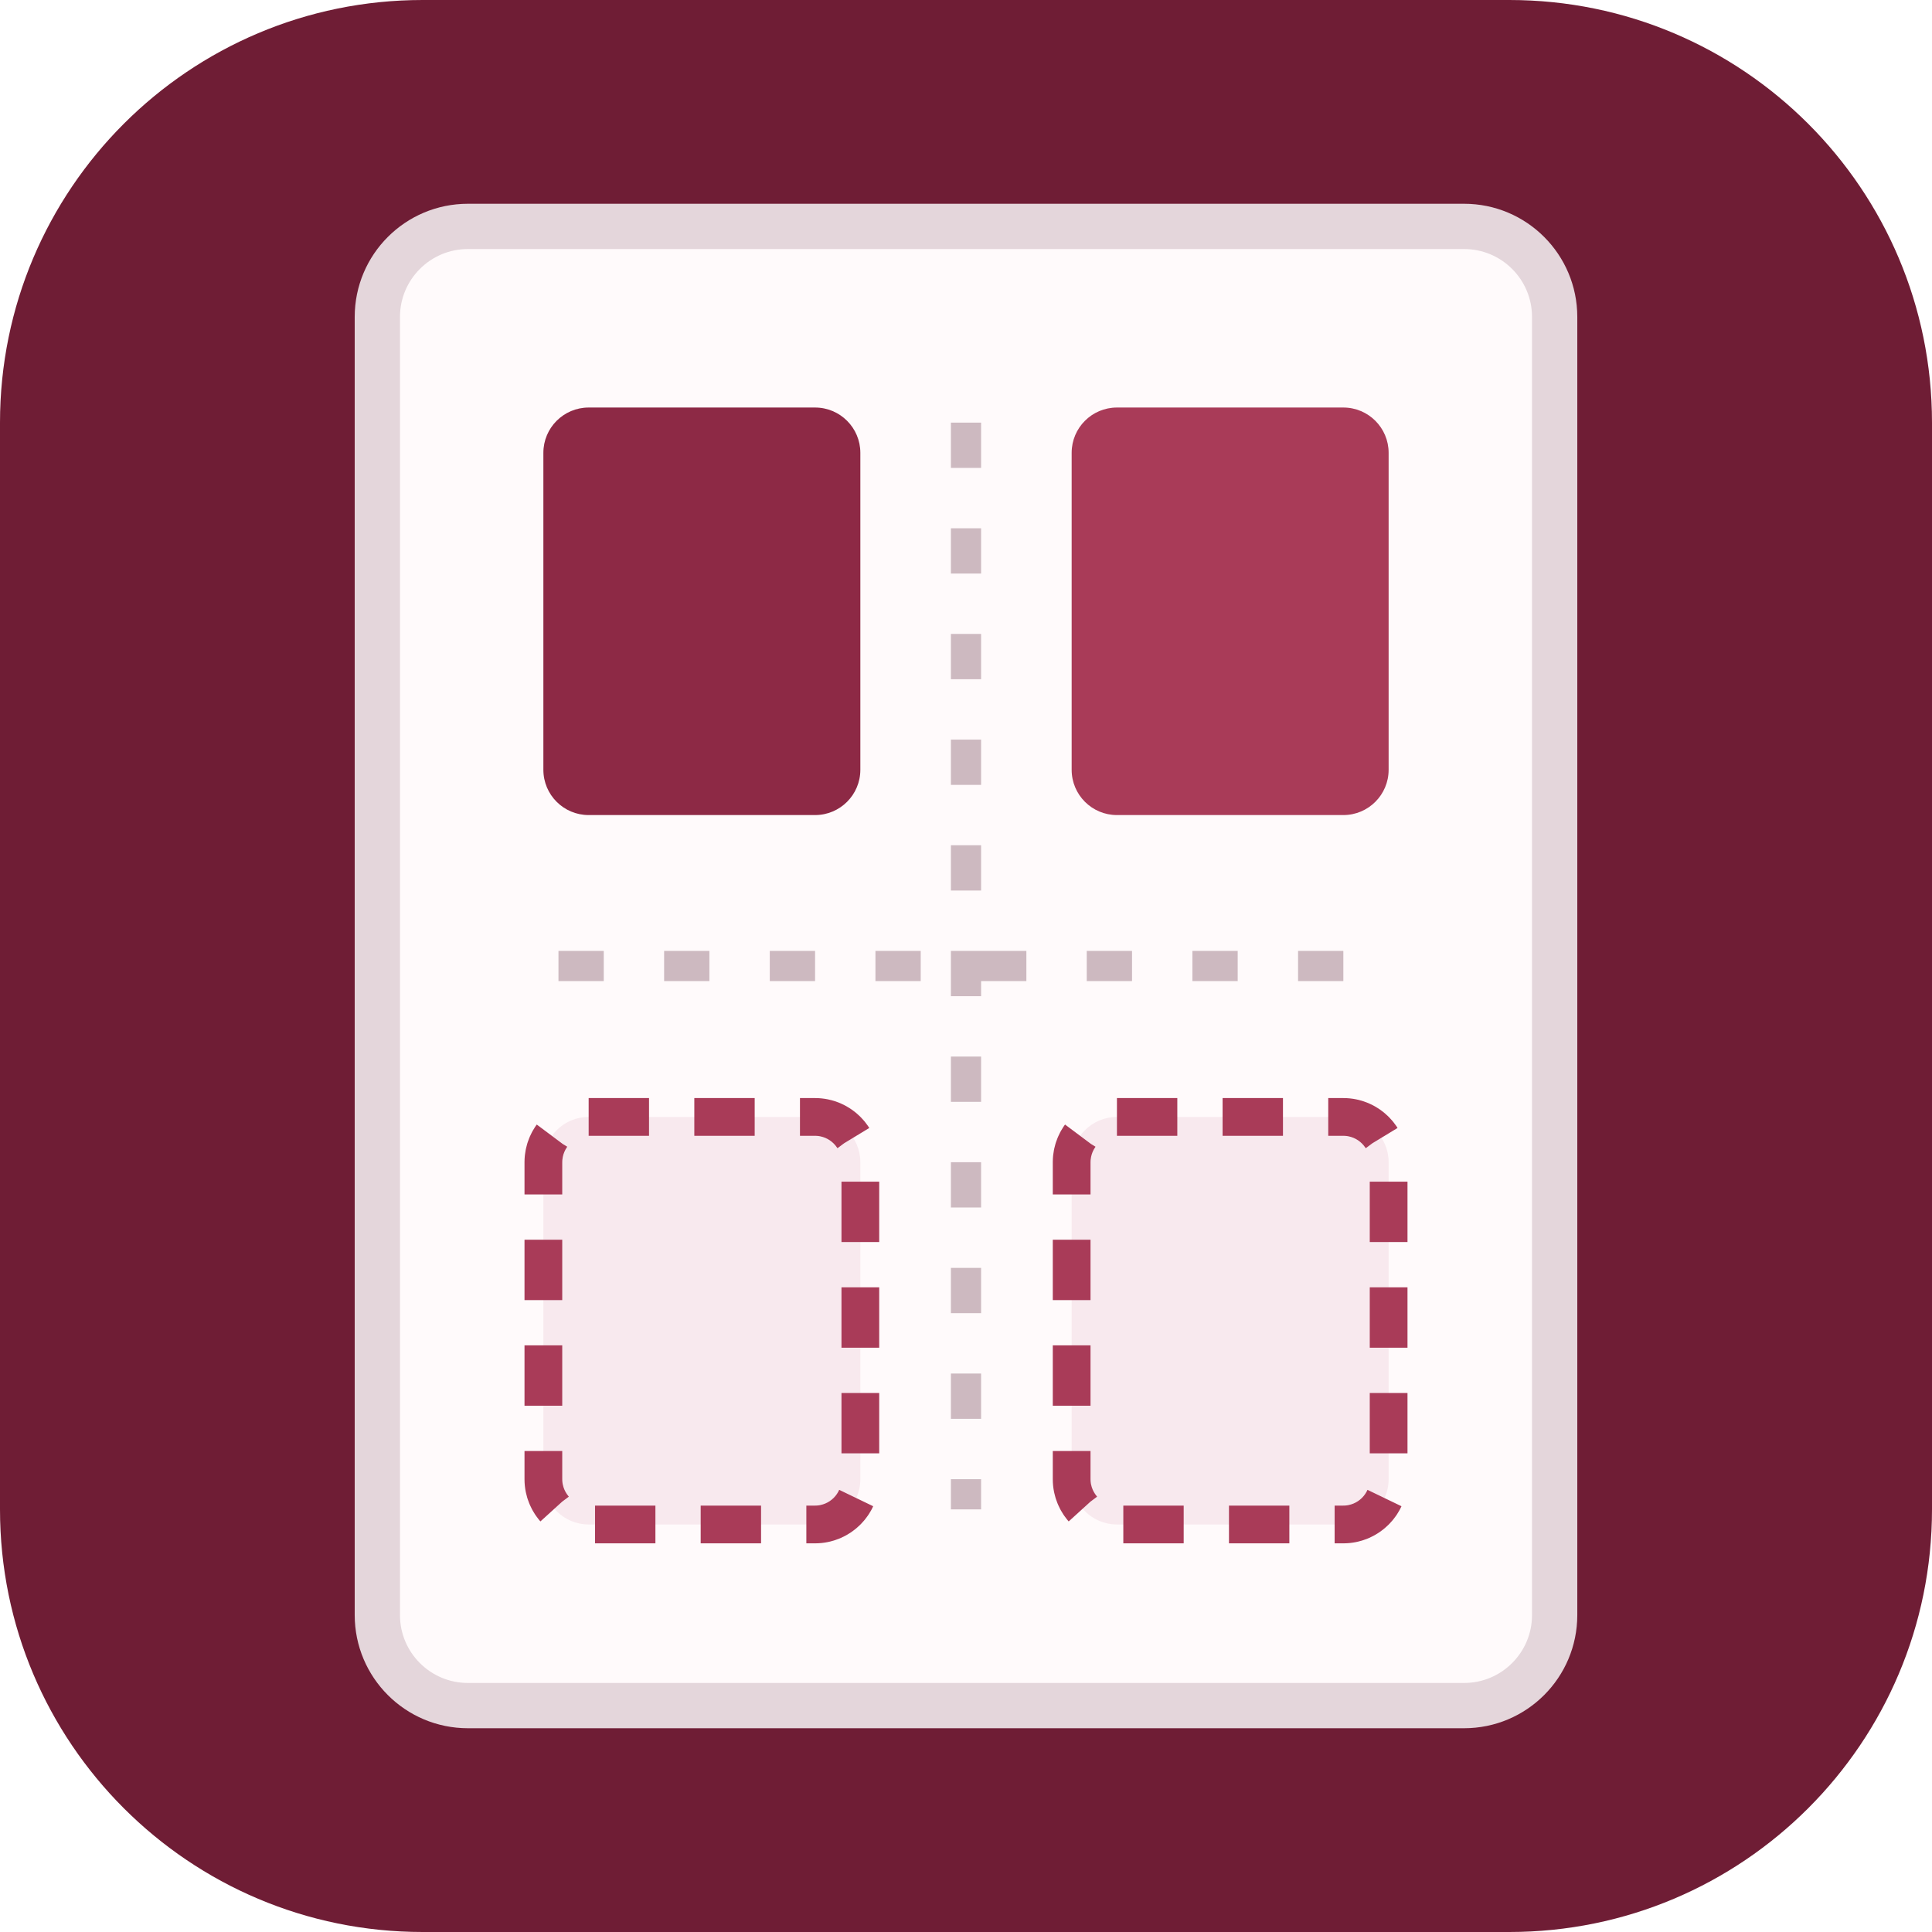
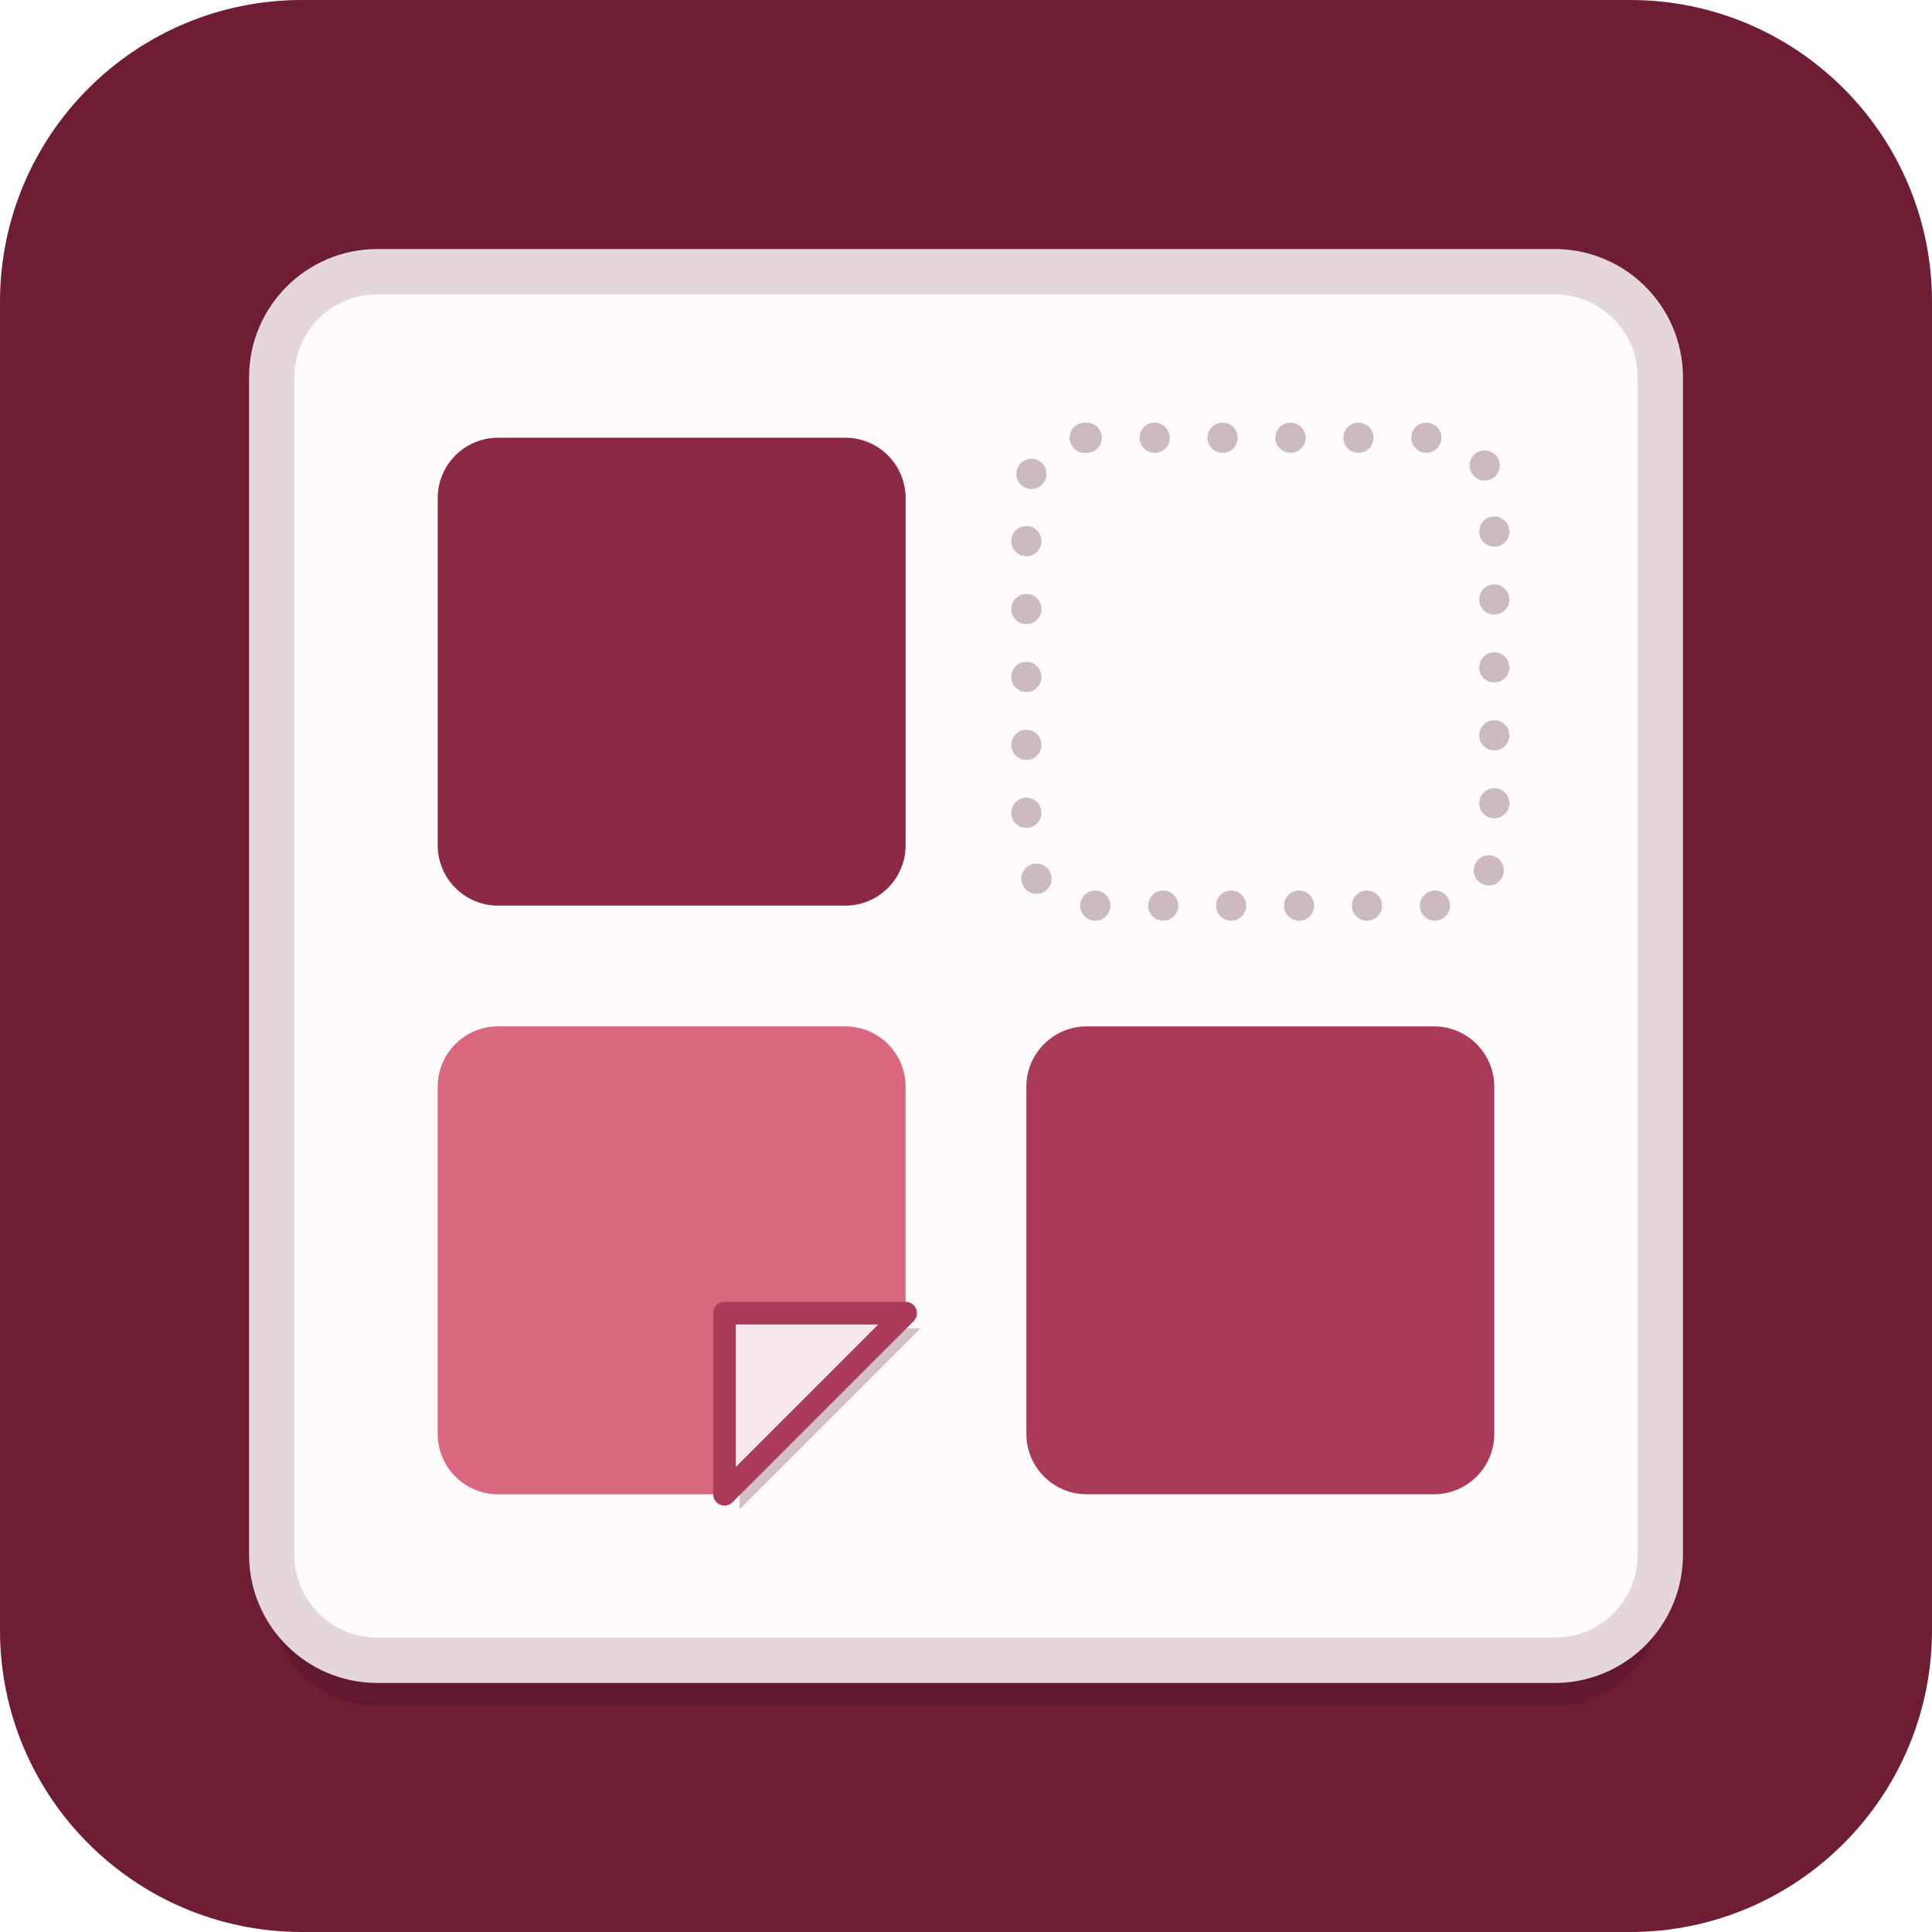
<svg xmlns="http://www.w3.org/2000/svg" viewBox="0 0 128 128" role="img" aria-labelledby="title desc">
-   <rect width="128" height="128" rx="28" fill="#6f1d35" />
-   <rect x="25" y="15" width="78" height="98" rx="6" fill="#fffafb" stroke="#e4d6db" stroke-width="3" />
-   <path d="M64 28v72M37 64h54" fill="none" stroke="#cdb9c0" stroke-width="2" stroke-dasharray="3 4" />
-   <rect x="36" y="27" width="21" height="27" rx="3" fill="#8d2945" />
-   <rect x="71" y="27" width="21" height="27" rx="3" fill="#a93b58" />
-   <rect x="36" y="74" width="21" height="27" rx="3" fill="#f8e9ee" stroke="#a93b58" stroke-width="2.5" stroke-dasharray="4 3" />
-   <rect x="71" y="74" width="21" height="27" rx="3" fill="#f8e9ee" stroke="#a93b58" stroke-width="2.5" stroke-dasharray="4 3" />
+   <rect width="128" height="128" rx="20" fill="#6f1d35" />
+   <rect x="18" y="21" width="92" height="92" rx="7" fill="#3c0d1d" opacity=".24" />
+   <rect x="18" y="18" width="92" height="92" rx="7" fill="#fffafb" stroke="#e4d6db" stroke-width="3" />
+   <rect x="29" y="29" width="31" height="31" rx="4" fill="#8d2945" />
+   <rect x="68" y="68" width="31" height="31" rx="4" fill="#a93b58" />
+   <rect x="68" y="29" width="31" height="31" rx="4" fill="none" stroke="#cdb9c0" stroke-width="2" stroke-linecap="round" stroke-dasharray="0 4.5" />
+   <path d="M33 68h23a4 4 0 0 1 4 4v15L48 99H33a4 4 0 0 1-4-4V72a4 4 0 0 1 4-4Z" fill="#d9687f" />
+   <path d="M49 100 61 88H49Z" fill="#54152a" opacity=".25" />
+   <path d="M48 99 60 87H48Z" fill="#f8e9ee" stroke="#a93b58" stroke-width="1.5" stroke-linejoin="round" />
</svg>
